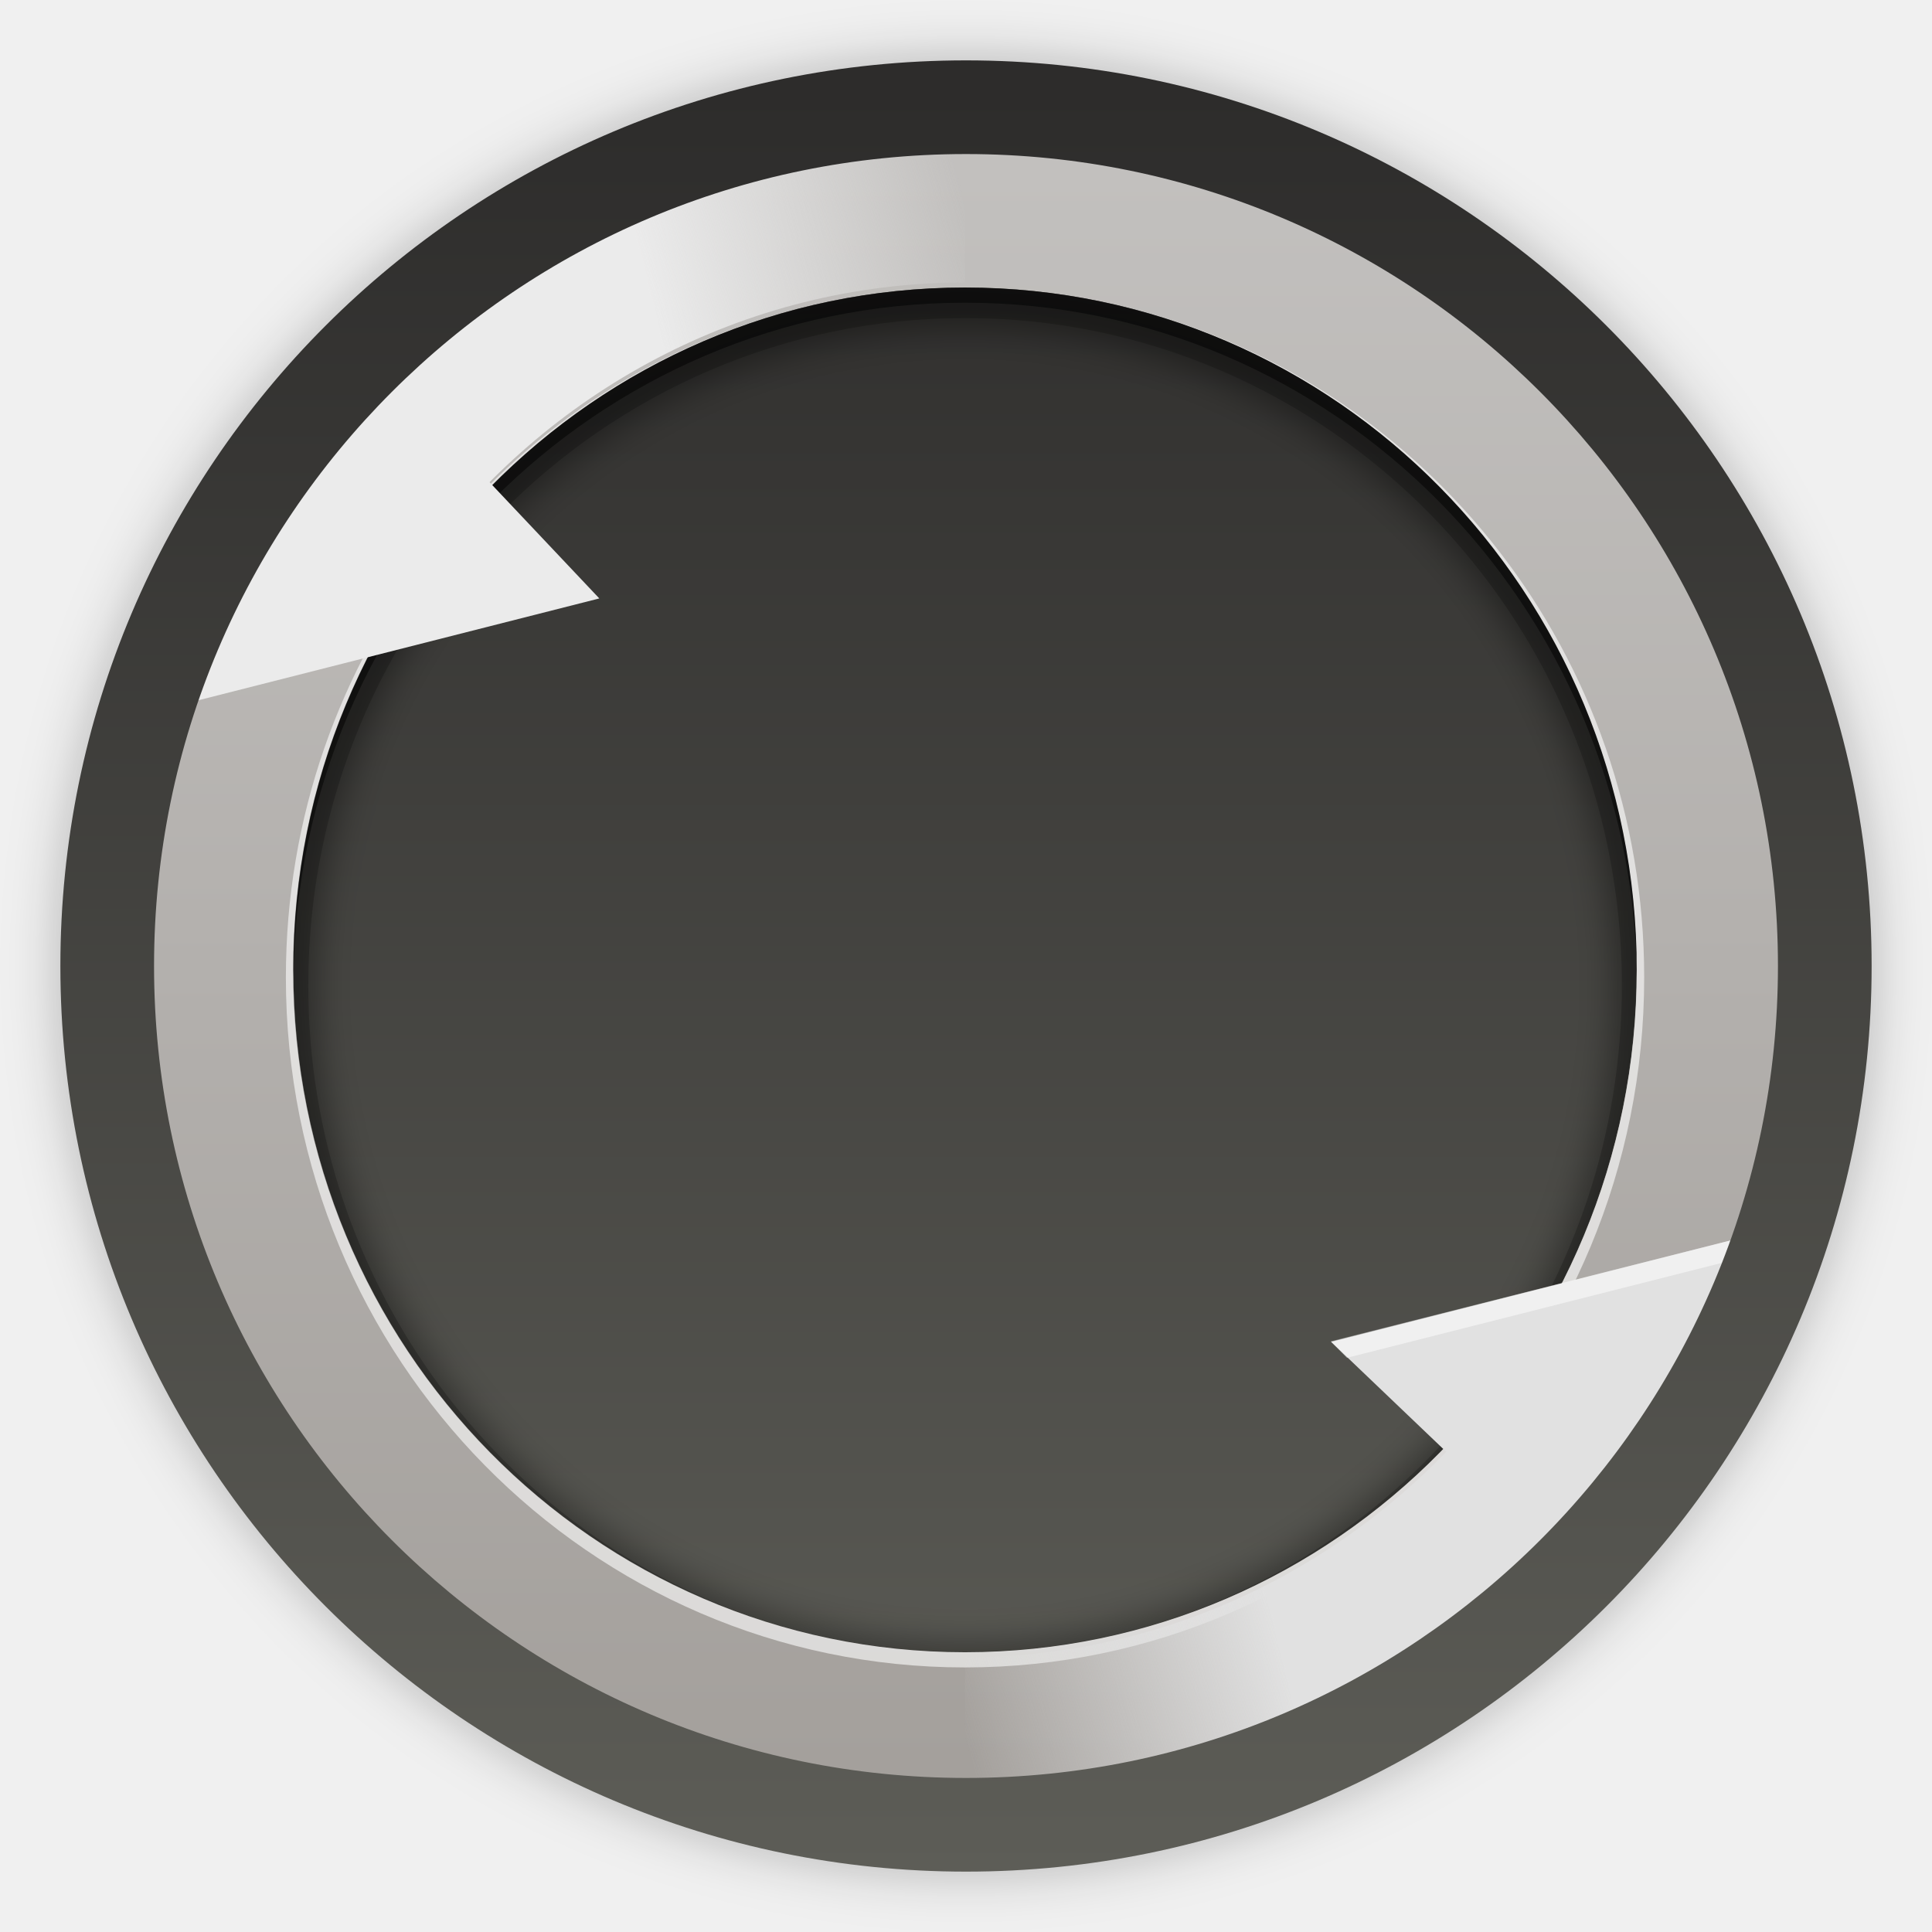
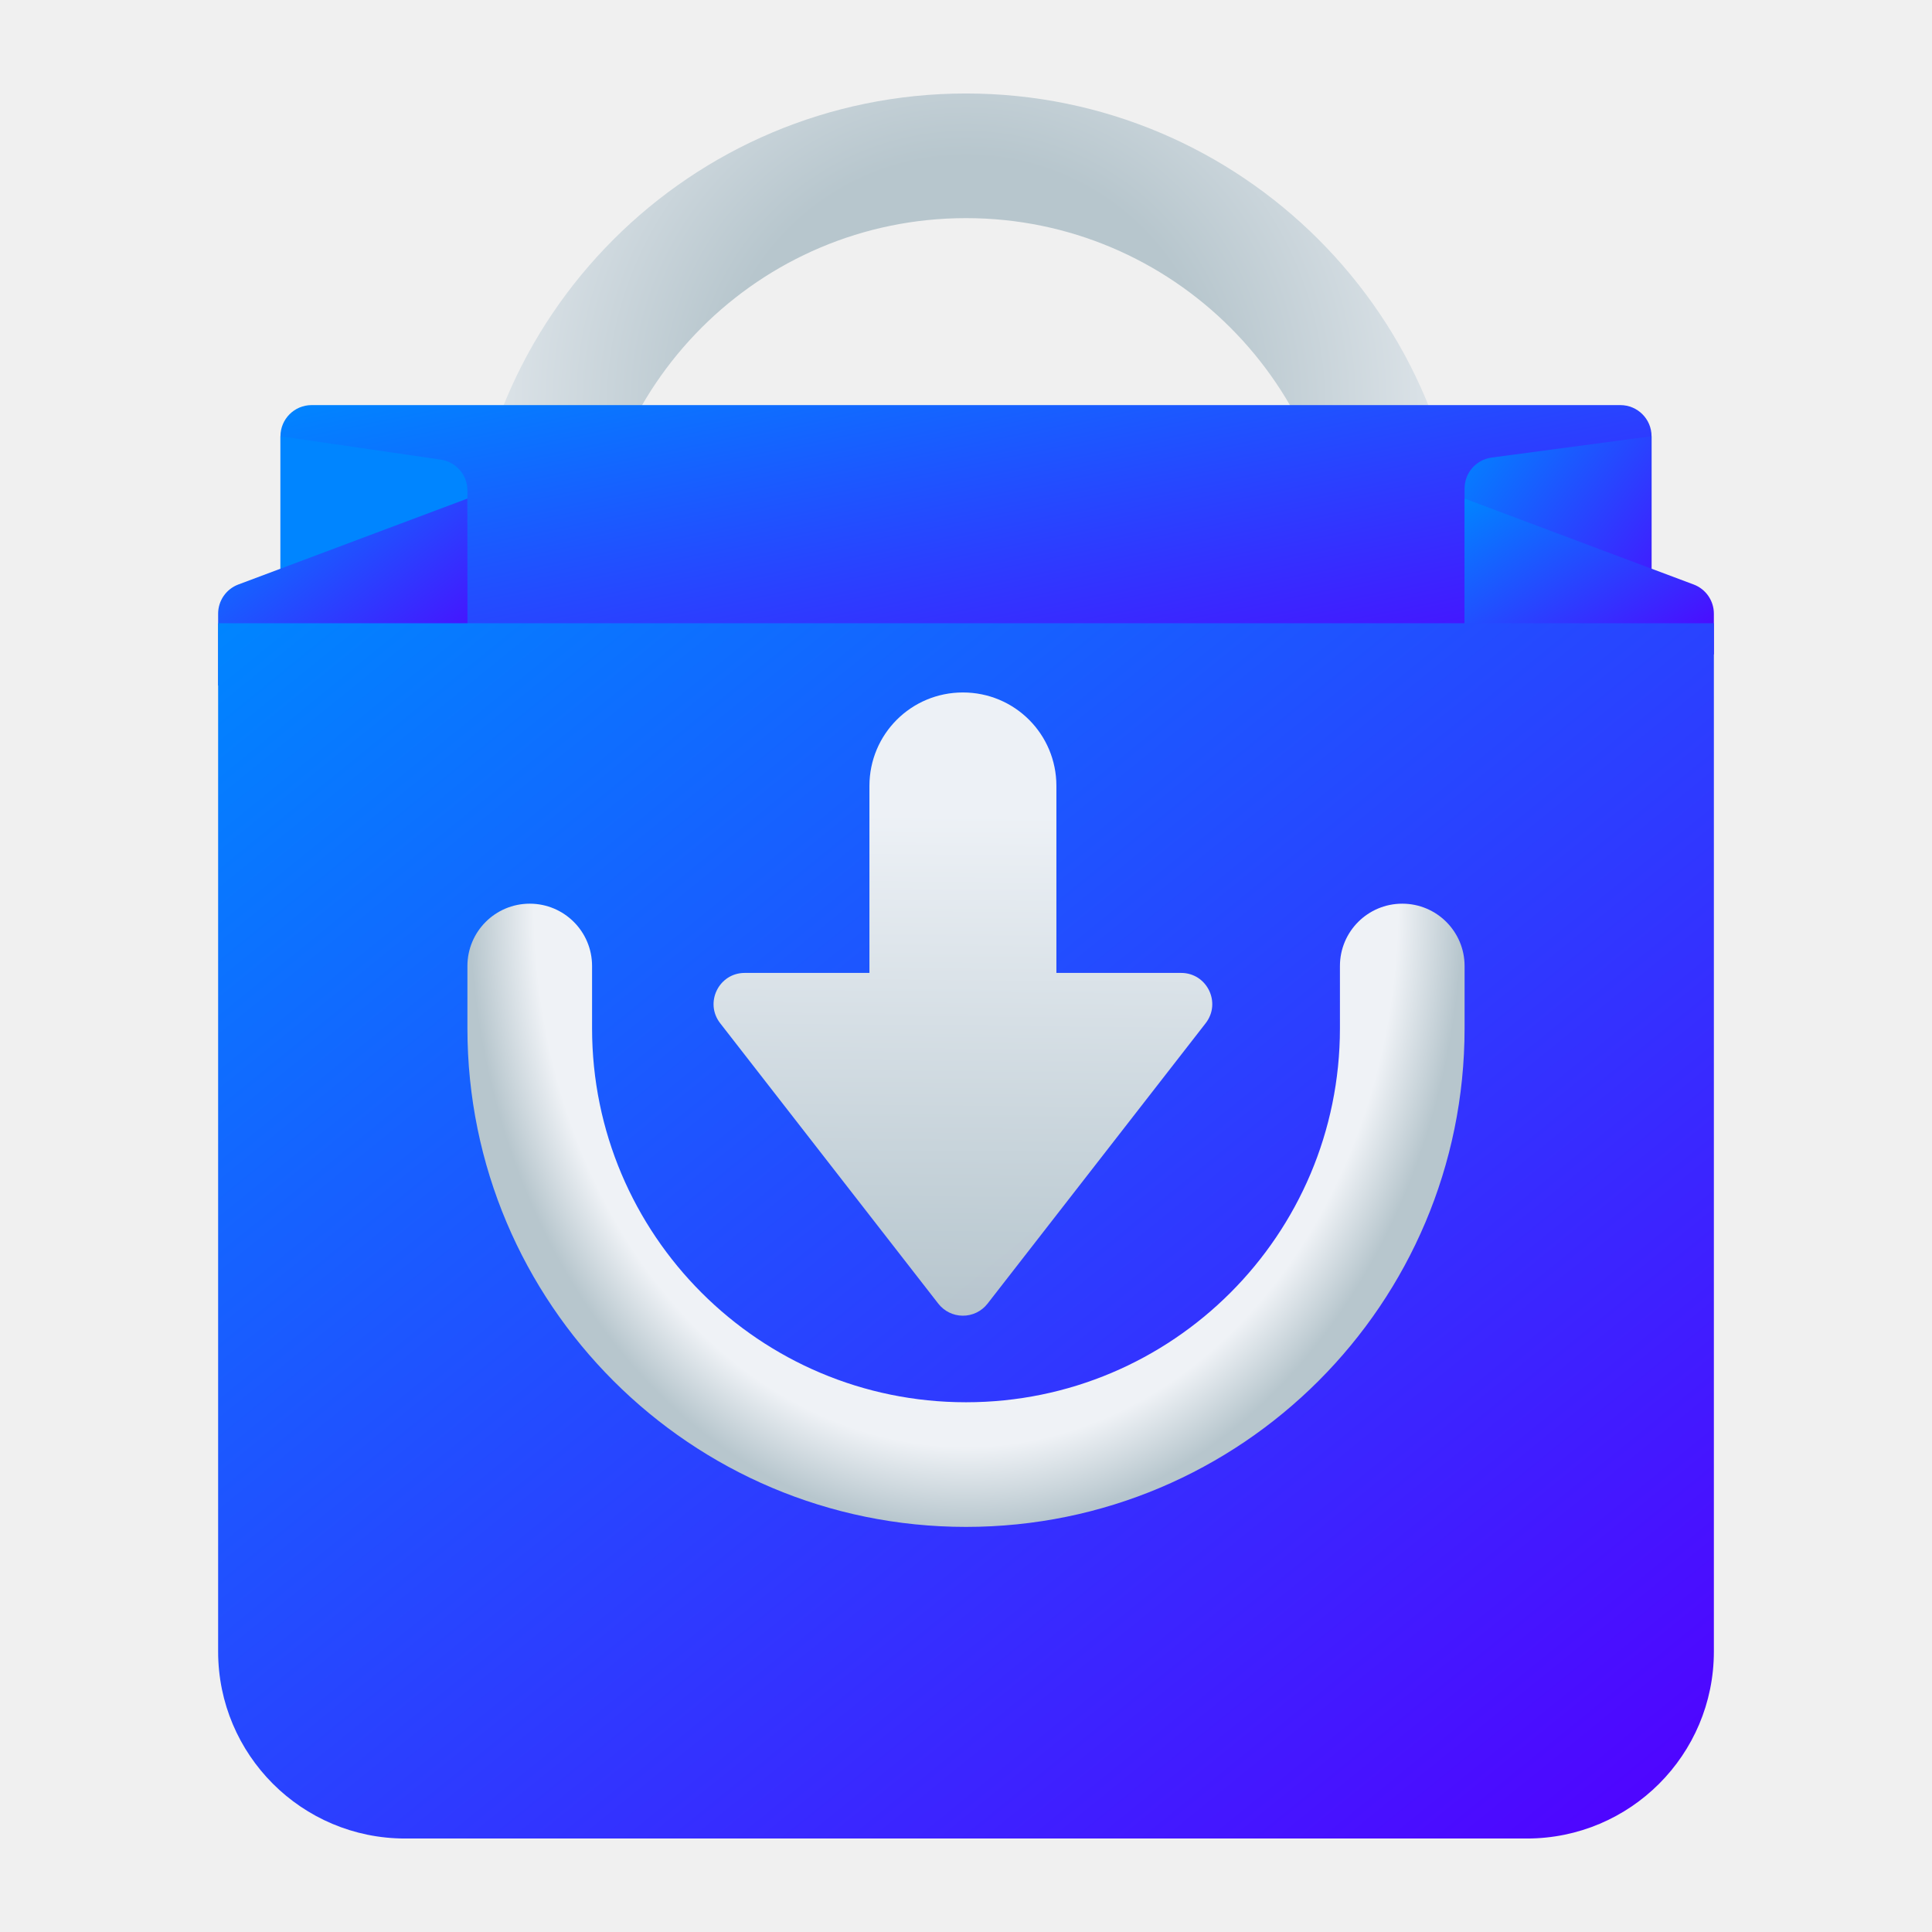
- <svg xmlns="http://www.w3.org/2000/svg" xmlns:xlink="http://www.w3.org/1999/xlink" width="64" height="64">
-   <defs>
-     <linearGradient id="a">
-       <stop offset="0" stop-color="#5d5d57" />
-       <stop offset="1" stop-color="#2d2c2b" />
+ <svg xmlns="http://www.w3.org/2000/svg" xmlns:xlink="http://www.w3.org/1999/xlink" width="62" height="62" viewBox="0 0 62 62" version="1.1" id="svg1">
+   <defs id="defs1">
+     <radialGradient id="radialGradient3" cx="0" cy="0" r="1" gradientUnits="userSpaceOnUse" gradientTransform="matrix(0,20,-16,0,583,187)">
+       <stop offset="0.195" stop-color="#EFF2F6" id="stop2" />
+       <stop offset="1" stop-color="#B7C6CD" id="stop3" />
+     </radialGradient>
+     <radialGradient id="paint664_radial_890_11" cx="0" cy="0" r="1" gradientUnits="userSpaceOnUse" gradientTransform="matrix(-16.0001,-9.999913,9.999913,-16.0001,583,171)">
+       <stop offset="0.421" stop-color="#B7C6CD" id="stop2071" />
+       <stop offset="1" stop-color="#EFF2F6" id="stop2072" />
+     </radialGradient>
+     <linearGradient id="paint665_linear_890_11" x1="605" y1="180" x2="601.466" y2="162.723" gradientUnits="userSpaceOnUse">
+       <stop stop-color="#5200FF" id="stop2073" />
+       <stop offset="1" stop-color="#0085FF" id="stop2074" />
    </linearGradient>
-     <linearGradient id="d" x1="298" x2="298" y1="970.36" y2="1008.3" gradientTransform="matrix(1.4574 0 0 1.4805 -399.42 -1432.6)" gradientUnits="userSpaceOnUse">
-       <stop offset="0" stop-color="#c3c1bf" />
-       <stop offset="1" stop-color="#a39f9b" />
+     <linearGradient id="paint666_linear_890_11" x1="567" y1="181" x2="562.118" y2="174.183" gradientUnits="userSpaceOnUse">
+       <stop stop-color="#5200FF" id="stop2075" />
+       <stop offset="0.67" stop-color="#0085FF" id="stop2076" />
    </linearGradient>
-     <linearGradient id="g" x1="88" x2="144" y1="68.167" y2="83.172" gradientTransform="matrix(.49447 0 0 .50231 -11.545 -12.074)" gradientUnits="userSpaceOnUse" spreadMethod="reflect">
-       <stop offset="0" stop-color="#fff" />
-       <stop offset="1" stop-color="#fff" stop-opacity="0" />
+     <linearGradient id="paint667_linear_890_11" x1="605" y1="180" x2="597.32" y2="174.24" gradientUnits="userSpaceOnUse">
+       <stop stop-color="#5200FF" id="stop2077" />
+       <stop offset="1" stop-color="#0085FF" id="stop2078" />
    </linearGradient>
-     <linearGradient id="h" x1="288.76" x2="296" y1="973.98" y2="972.17" gradientTransform="matrix(1.4574 0 0 1.4805 -399.42 -1432.6)" gradientUnits="userSpaceOnUse">
-       <stop offset="0" stop-color="#ebebeb" />
-       <stop offset="1" stop-color="#ebebeb" stop-opacity="0" />
+     <linearGradient id="paint668_linear_890_11" x1="567" y1="180" x2="561.24" y2="172.32" gradientUnits="userSpaceOnUse">
+       <stop stop-color="#5200FF" id="stop2079" />
+       <stop offset="1" stop-color="#0085FF" id="stop2080" />
    </linearGradient>
-     <linearGradient id="i" x1="288.76" x2="296" y1="973.98" y2="972.17" gradientTransform="matrix(-1.4574 0 0 -1.4805 463.36 1496.9)" gradientUnits="userSpaceOnUse">
-       <stop offset="0" stop-color="#e1e1e1" />
-       <stop offset="1" stop-color="#e1e1e1" stop-opacity="0" />
+     <linearGradient id="paint669_linear_890_11" x1="607" y1="179" x2="602.506" y2="171.809" gradientUnits="userSpaceOnUse">
+       <stop stop-color="#5200FF" id="stop2081" />
+       <stop offset="1" stop-color="#0085FF" id="stop2082" />
    </linearGradient>
-     <linearGradient xlink:href="#a" id="c" x1="32" x2="32" y1="61" y2="4" gradientUnits="userSpaceOnUse" />
-     <linearGradient xlink:href="#a" id="j" x1="32" x2="32" y1="61" y2="4" gradientTransform="translate(-1.103 -1.103)scale(1.0345)" gradientUnits="userSpaceOnUse" />
-     <filter id="f" color-interpolation-filters="sRGB">
-       <feGaussianBlur stdDeviation=".57" />
-     </filter>
-     <filter id="b" width="1.072" height="1.072" x="-.036" y="-.036" color-interpolation-filters="sRGB">
-       <feGaussianBlur stdDeviation=".9" />
-     </filter>
-     <clipPath id="e">
-       <circle cx="296" cy="448" r="19" fill="#f0f" transform="translate(0 -.447)" />
-     </clipPath>
+     <linearGradient id="paint670_linear_890_11" x1="607" y1="217" x2="568.826" y2="170.016" gradientUnits="userSpaceOnUse">
+       <stop stop-color="#5200FF" id="stop2083" />
+       <stop offset="1" stop-color="#0085FF" id="stop2084" />
+     </linearGradient>
+     <radialGradient id="paint671_radial_890_11" cx="0" cy="0" r="1" gradientUnits="userSpaceOnUse" gradientTransform="matrix(0,20,-16,0,583,187)">
+       <stop offset="0.87" stop-color="#EFF2F6" id="stop2085" />
+       <stop offset="1" stop-color="#B7C6CD" id="stop2086" />
+     </radialGradient>
+     <linearGradient xlink:href="#radialGradient3" id="linearGradient2" x1="33.419" y1="42.222" x2="33.606" y2="22.222" gradientUnits="userSpaceOnUse" gradientTransform="rotate(180,30.95023,32.22187)" />
  </defs>
-   <path fill-rule="evenodd" d="M32 2A30 30 0 0 0 2 32a30 30 0 0 0 30 30 30 30 0 0 0 30-30A30 30 0 0 0 32 2m0 3.103A26.897 26.897 0 0 1 58.897 32 26.897 26.897 0 0 1 32 58.897 26.897 26.897 0 0 1 5.103 32 26.897 26.897 0 0 1 32 5.103" filter="url(#b)" opacity=".25" style="paint-order:fill markers stroke" />
-   <circle cx="32" cy="32" r="29" fill="url(#c)" fill-rule="evenodd" style="paint-order:fill markers stroke" />
-   <path d="M31.969 9.532c-12.289 0-22.251 10.12-22.251 22.604 0 10.194 6.649 18.796 15.777 21.615-8.857-2.798-15.282-11.195-15.282-21.113 0-12.206 9.74-22.102 21.757-22.102 12.016 0 21.757 9.895 21.757 22.102 0 9.918-6.426 18.315-15.282 21.113 9.128-2.819 15.777-11.42 15.777-21.615 0-12.484-9.962-22.604-22.251-22.604zm-6.475 44.22" opacity=".2" />
-   <g stroke-width="7.938">
-     <path fill="url(#d)" d="M31.969 4C16.676 4 4.279 16.594 4.279 32.129s12.397 28.129 27.69 28.129 27.69-12.594 27.69-28.129S47.262 4 31.969 4m0 5.525c12.289 0 22.251 10.12 22.251 22.604s-9.962 22.604-22.251 22.604S9.718 44.613 9.718 32.129 19.68 9.525 31.969 9.525" />
-     <path fill="#fff" d="M26.344 10.248C16.64 12.785 9.47 21.731 9.47 32.381c0 12.622 10.073 22.855 22.498 22.855s22.498-10.232 22.498-22.855c0-10.65-7.17-19.597-16.874-22.133 9.567 2.53 16.627 11.371 16.627 21.881 0 12.484-9.962 22.604-22.251 22.604S9.717 44.613 9.717 32.129c0-10.51 7.06-19.351 16.627-21.881" opacity=".6" />
-     <path d="M31.969 9.525c-12.289 0-22.251 10.12-22.251 22.604v.252c.133-12.367 10.045-22.353 22.251-22.353s22.118 9.985 22.251 22.353v-.252c0-12.484-9.962-22.604-22.251-22.604" opacity=".5" />
+   <g id="layer1">
+     <g id="g2272" transform="translate(-552,-158)">
+       <path d="m 597,181 c 1.105,0 2,-0.895 2,-2 v -2 c 0,-8.837 -7.163,-16 -16,-16 -8.837,0 -16,7.163 -16,16 v 2 c 0,1.105 0.895,2 2,2 1.105,0 2,-0.895 2,-2 v -2 c 0,-6.627 5.373,-12 12,-12 6.627,0 12,5.373 12,12 v 2 c 0,1.105 0.895,2 2,2 z" id="path647" style="fill:url(#paint664_radial_890_11)" />
+       <path d="m 561,172 c 0,-0.552 0.448,-1 1,-1 h 42 c 0.552,0 1,0.448 1,1 v 7 c 0,0.552 -0.448,1 -1,1 h -42 c -0.552,0 -1,-0.448 -1,-1 z" id="path648" style="fill:url(#paint665_linear_890_11)" />
+       <path d="m 561,181 v -9 l 5.144,0.75 c 0.492,0.072 0.856,0.493 0.856,0.99 V 181 Z" id="path649" style="fill:url(#paint666_linear_890_11)" />
+       <path d="m 605,180 v -8 l -5.132,0.684 c -0.497,0.067 -0.868,0.49 -0.868,0.992 V 180 Z" id="path650" style="fill:url(#paint667_linear_890_11)" />
+       <path d="M 559.649,176.757 567,174 v 6 h -8 v -2.307 c 0,-0.417 0.259,-0.79 0.649,-0.936 z" id="path651" style="fill:url(#paint668_linear_890_11)" />
+       <path d="M 606.351,176.757 599,174 v 5 h 8 v -1.307 c 0,-0.417 -0.259,-0.79 -0.649,-0.936 z" id="path652" style="fill:url(#paint669_linear_890_11)" />
+       <path d="m 559,178 h 48 v 33 c 0,3.314 -2.686,6 -6,6 h -36 c -3.314,0 -6,-2.686 -6,-6 z" id="path653" style="fill:url(#paint670_linear_890_11)" />
+       <path d="m 597,187 c 1.105,0 2,0.895 2,2 v 2 c 0,8.837 -7.163,16 -16,16 -8.837,0 -16,-7.163 -16,-16 v -2 c 0,-1.105 0.895,-2 2,-2 1.105,0 2,0.895 2,2 v 2 c 0,6.627 5.373,12 12,12 6.627,0 12,-5.373 12,-12 v -2 c 0,-1.105 0.895,-2 2,-2 z" id="path654" style="fill:url(#paint671_radial_890_11)" />
+     </g>
+     <path id="rect1224" d="m 30.891,42.222 c 0.312,0.003 0.607,-0.139 0.799,-0.385 l 7,-9 c 0.512,-0.657 0.044,-1.616 -0.789,-1.615 h -4 v -6 c 0,-1.662 -1.338,-3 -3,-3 -1.662,0 -3,1.338 -3,3 v 6 h -4 c -0.833,-4.18e-4 -1.301,0.958 -0.789,1.615 l 7,9 c 0.188,0.24 0.474,0.382 0.779,0.385 z" style="opacity:0.99;vector-effect:none;fill:url(#linearGradient2);fill-opacity:1;stroke:none;stroke-width:1;stroke-linecap:round;stroke-linejoin:round;stroke-miterlimit:4;stroke-dasharray:none;stroke-dashoffset:0;stroke-opacity:1" />
  </g>
-   <circle cx="296" cy="448" r="19" fill="none" stroke="#000" stroke-width=".847" clip-path="url(#e)" filter="url(#f)" opacity=".6" transform="matrix(1.171 0 0 1.1896 -314.66 -500.28)" />
-   <path fill="url(#g)" d="M31.969 4C16.676 4 4.279 16.594 4.279 32.129v.251c.134-15.419 12.48-27.877 27.69-27.877s27.557 12.46 27.69 27.877v-.251C59.659 16.594 47.262 4 31.969 4" />
-   <path fill="#ebebeb" d="m12.487 12.024-5.07 5.862-2.482 5.727 14.918-3.789z" />
-   <path fill="url(#h)" d="M31.969 4C22.65 4 14.442 8.68 9.429 15.846l4.574 2.72c4.08-5.57 10.604-9.208 17.966-9.208z" />
-   <path fill="#e1e1e1" d="m59.013 40.662-14.918 3.789L52 52z" />
-   <path fill="url(#i)" d="M31.969 60.258c9.319 0 17.527-4.68 22.54-11.846l-4.574-2.72c-4.08 5.57-10.604 9.208-17.966 9.208z" />
-   <path fill="#fff" d="m59 40.668-14.916 3.767.536.544 14.216-3.6zM10.876 10.705l-.149.147 1.662 1.39zm-3.974 5.539-.218.242-.001.003a10 10 0 0 1 .195-.207l.023-.03zm-.038.157a5 5 0 0 1-.258.405l-1.663 6.792.165-.041z" opacity=".5" />
-   <path fill="url(#j)" fill-rule="evenodd" d="M32 2A30 30 0 0 0 2 32a30 30 0 0 0 30 30 30 30 0 0 0 30-30A30 30 0 0 0 32 2m0 3.103A26.897 26.897 0 0 1 58.897 32 26.897 26.897 0 0 1 32 58.897 26.897 26.897 0 0 1 5.103 32 26.897 26.897 0 0 1 32 5.103" style="paint-order:fill markers stroke" />
</svg>
